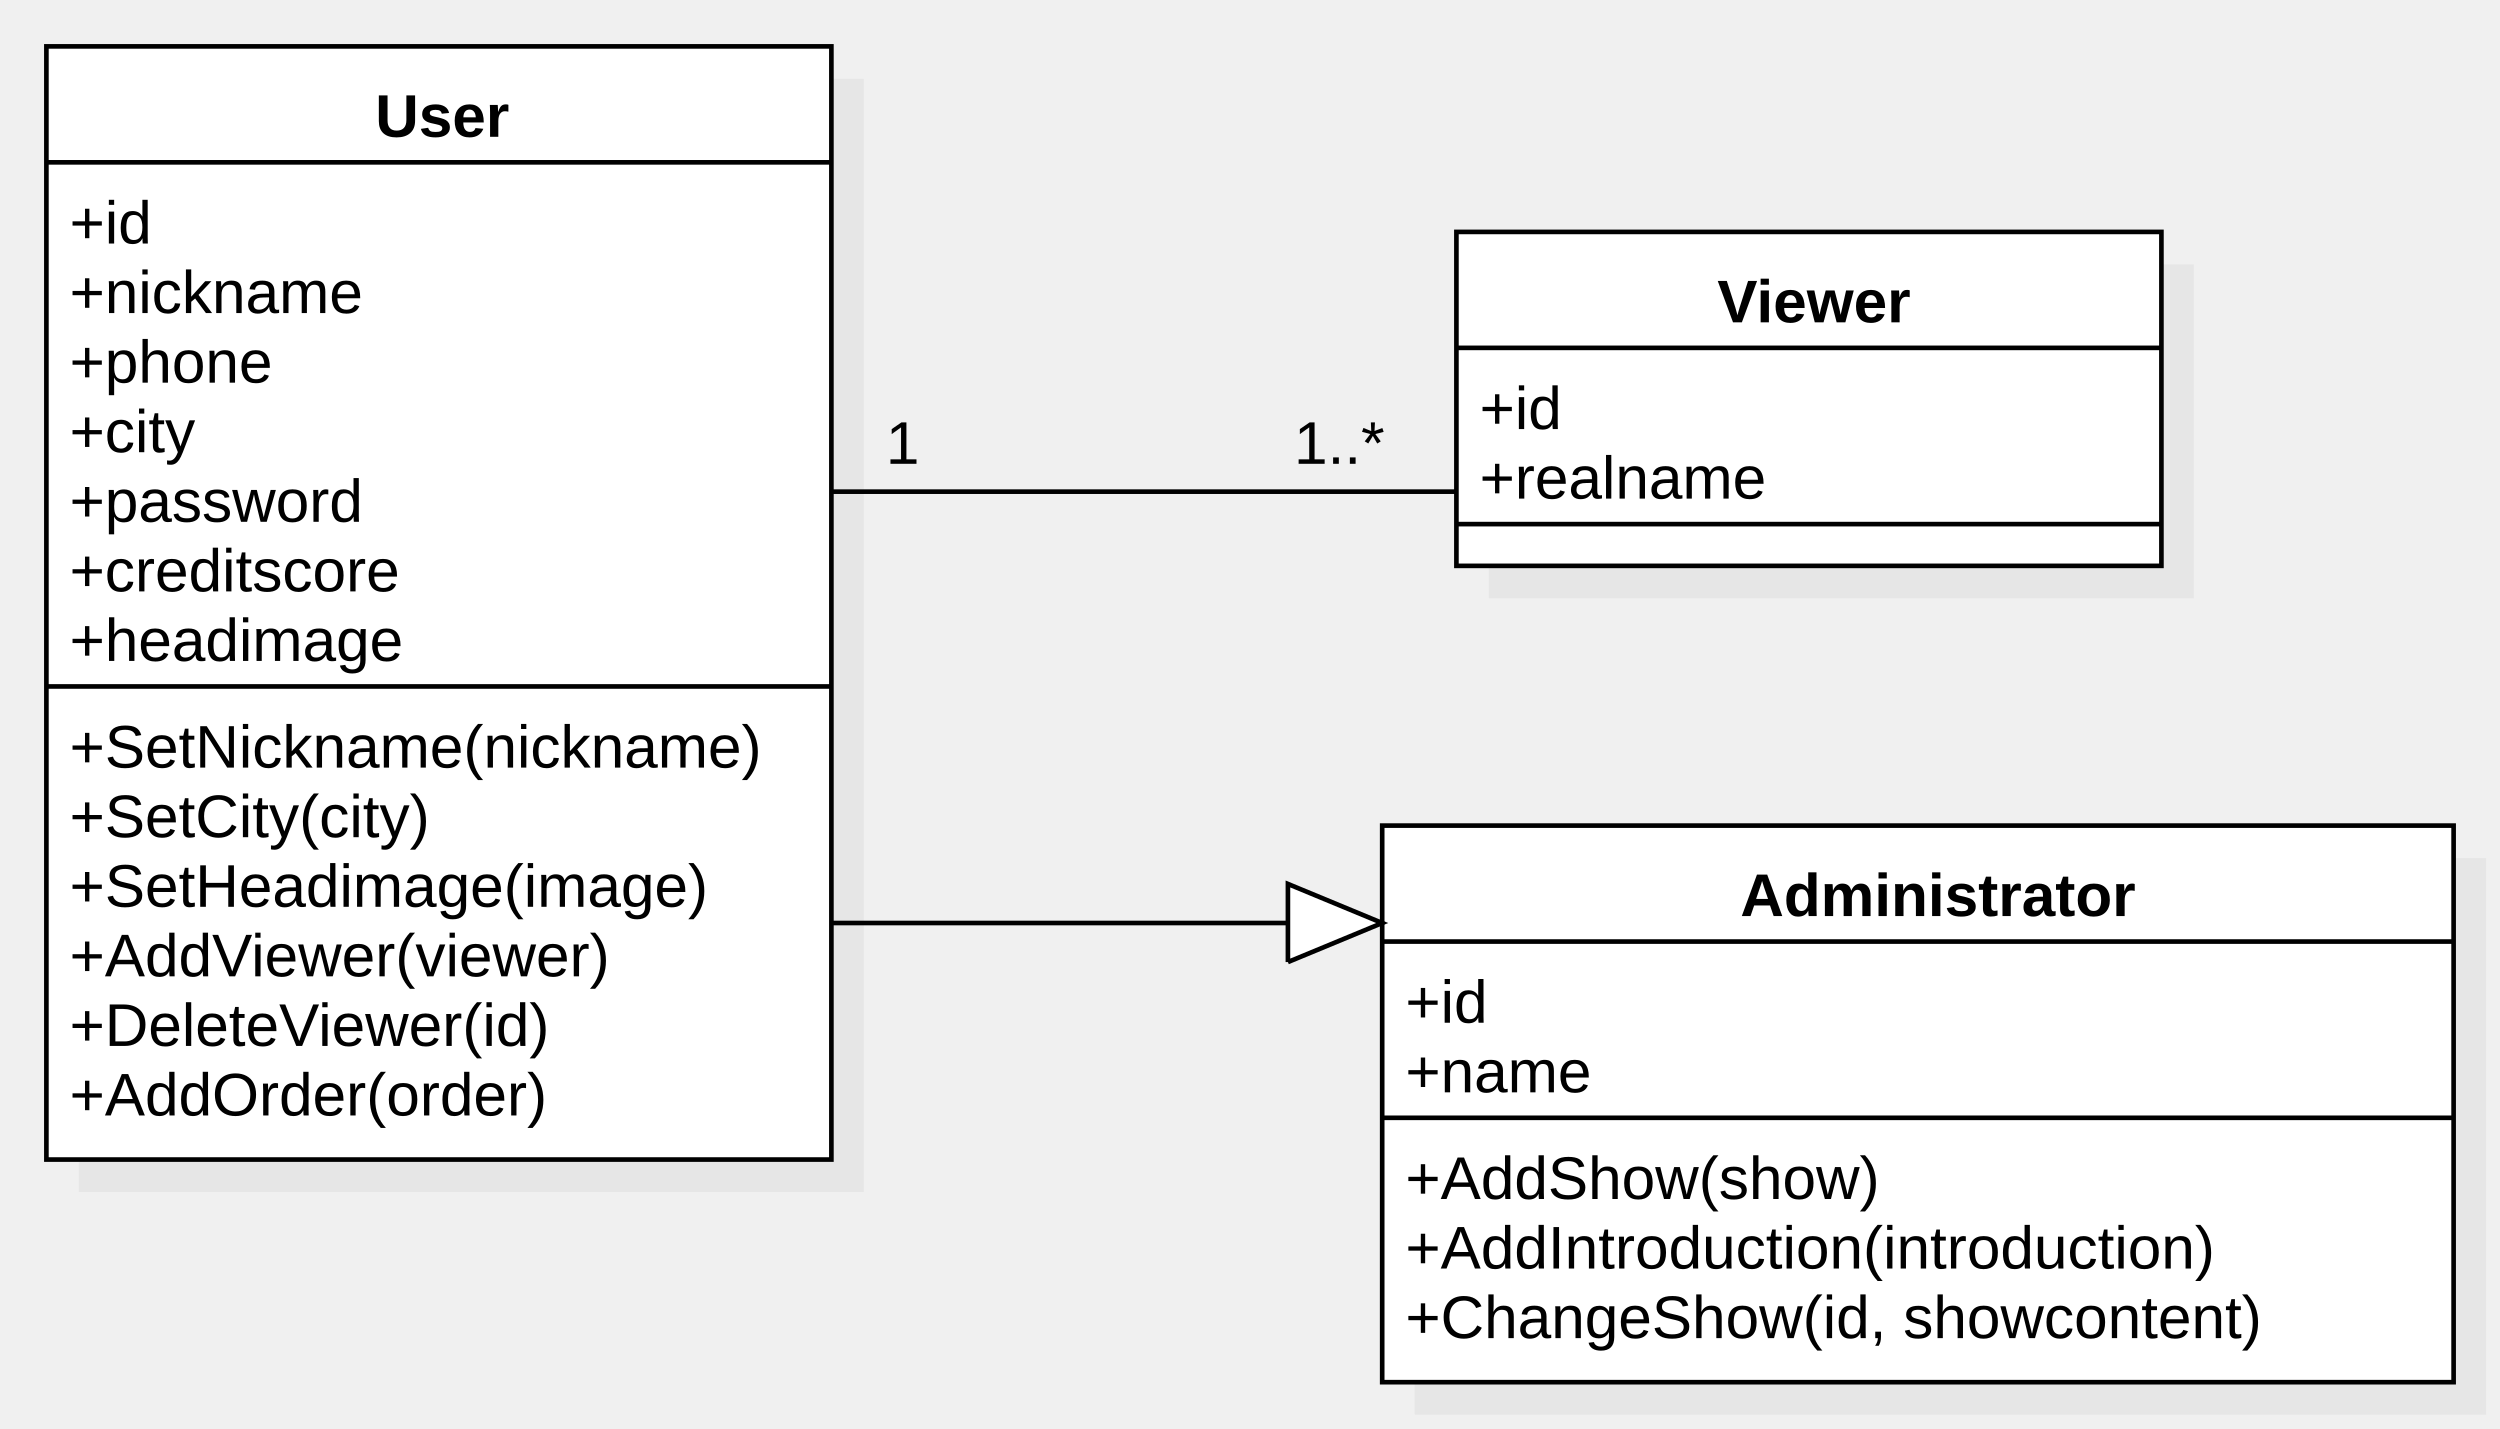
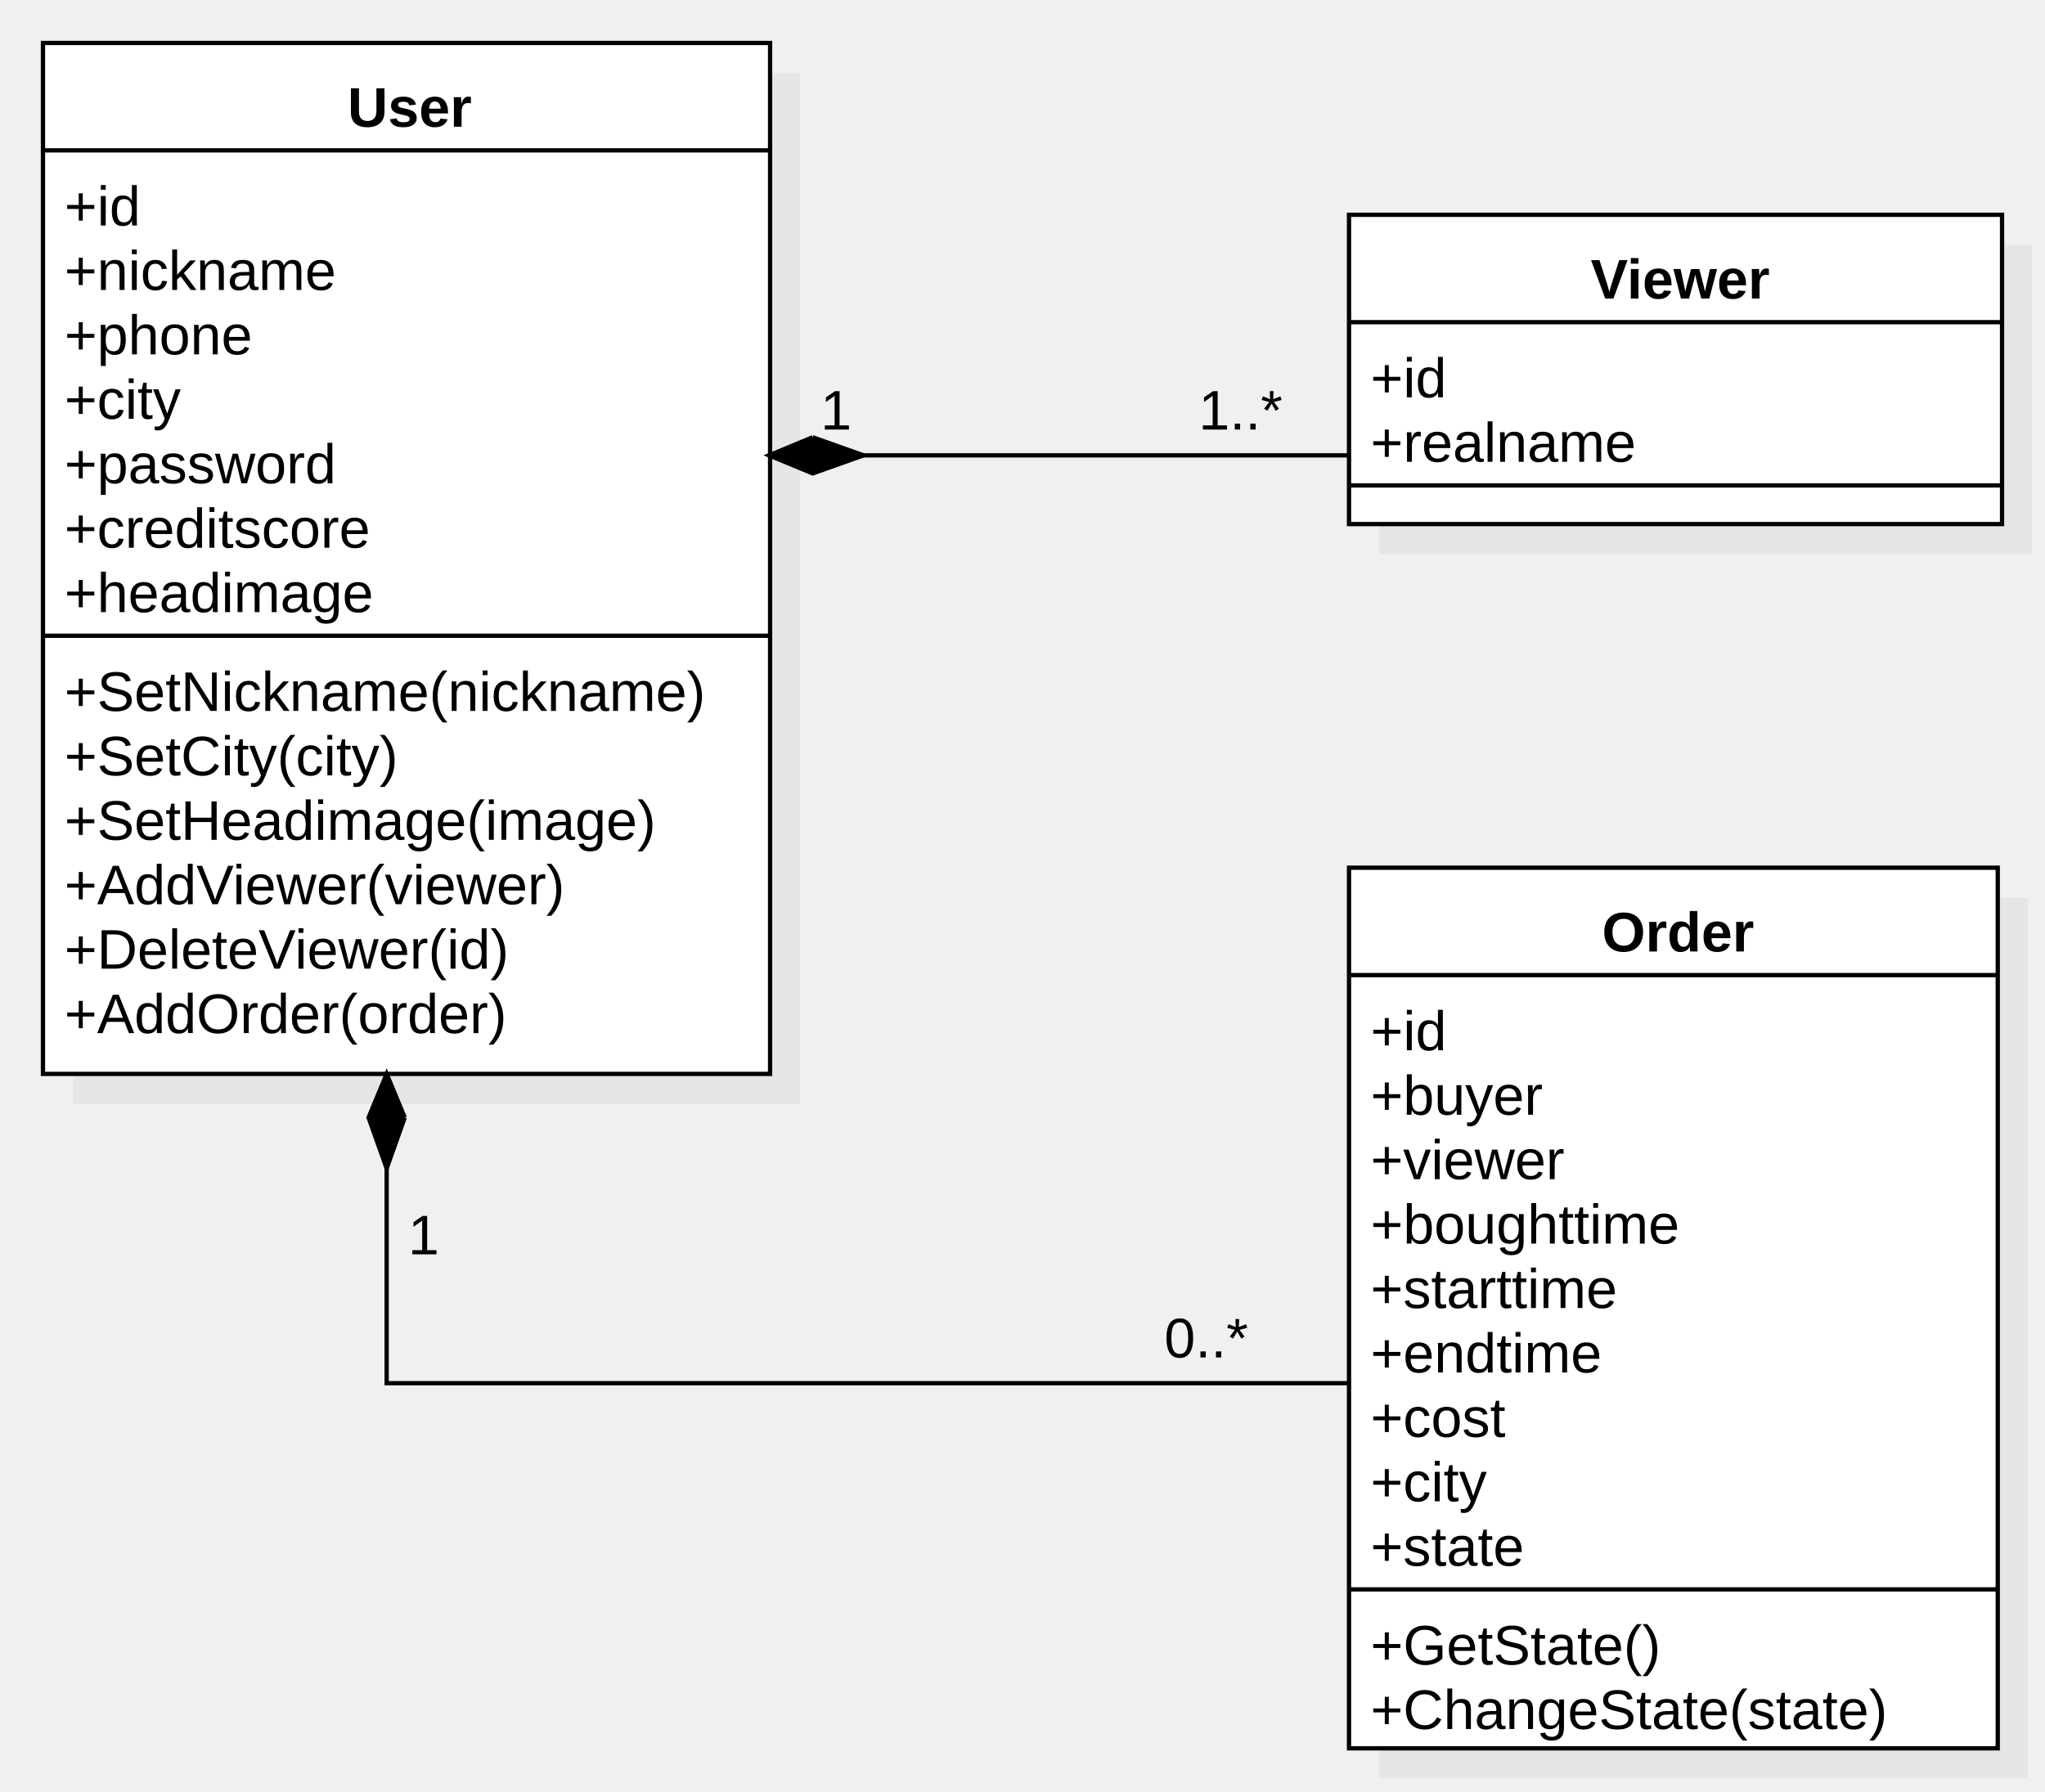
- <svg xmlns="http://www.w3.org/2000/svg" version="1.1" width="539" height="308">
+ <svg xmlns="http://www.w3.org/2000/svg" version="1.1" width="476" height="417">
  <defs />
  <g>
    <g transform="translate(-246,-854) scale(1,1)">
      <rect fill="#C0C0C0" stroke="none" x="263" y="871" width="169.247" height="240" opacity="0.2" />
    </g>
    <g transform="translate(-246,-854) scale(1,1)">
      <rect fill="#ffffff" stroke="none" x="256" y="864" width="169.247" height="240" />
    </g>
    <g transform="translate(-246,-854) scale(1,1)">
      <path fill="none" stroke="#000000" d="M 256 864 L 425.247 864 L 425.247 1104 L 256 1104 L 256 864 Z Z" stroke-miterlimit="10" />
    </g>
    <g transform="translate(-246,-854) scale(1,1)">
      <path fill="none" stroke="#000000" d="M 256 889 L 425.247 889" stroke-miterlimit="10" />
    </g>
    <g transform="translate(-246,-854) scale(1,1)">
      <path fill="none" stroke="#000000" d="M 256 1002 L 425.247 1002" stroke-miterlimit="10" />
    </g>
    <g transform="translate(-246,-854) scale(1,1)">
      <g>
        <path fill="none" stroke="none" />
        <text fill="#000000" stroke="none" font-family="Arial" font-size="13px" font-style="normal" font-weight="bold" text-decoration="none" x="326.9" y="883.5">User</text>
      </g>
    </g>
    <g transform="translate(-246,-854) scale(1,1)">
      <g>
        <path fill="none" stroke="none" />
        <text fill="#000000" stroke="none" font-family="Arial" font-size="13px" font-style="normal" font-weight="normal" text-decoration="none" x="261" y="906.5">+id</text>
      </g>
    </g>
    <g transform="translate(-246,-854) scale(1,1)">
      <g>
        <path fill="none" stroke="none" />
        <text fill="#000000" stroke="none" font-family="Arial" font-size="13px" font-style="normal" font-weight="normal" text-decoration="none" x="261" y="921.5">+nickname</text>
      </g>
    </g>
    <g transform="translate(-246,-854) scale(1,1)">
      <g>
        <path fill="none" stroke="none" />
        <text fill="#000000" stroke="none" font-family="Arial" font-size="13px" font-style="normal" font-weight="normal" text-decoration="none" x="261" y="936.5">+phone</text>
      </g>
    </g>
    <g transform="translate(-246,-854) scale(1,1)">
      <g>
        <path fill="none" stroke="none" />
        <text fill="#000000" stroke="none" font-family="Arial" font-size="13px" font-style="normal" font-weight="normal" text-decoration="none" x="261" y="951.5">+city</text>
      </g>
    </g>
    <g transform="translate(-246,-854) scale(1,1)">
      <g>
        <path fill="none" stroke="none" />
        <text fill="#000000" stroke="none" font-family="Arial" font-size="13px" font-style="normal" font-weight="normal" text-decoration="none" x="261" y="966.5">+password</text>
      </g>
    </g>
    <g transform="translate(-246,-854) scale(1,1)">
      <g>
        <path fill="none" stroke="none" />
        <text fill="#000000" stroke="none" font-family="Arial" font-size="13px" font-style="normal" font-weight="normal" text-decoration="none" x="261" y="981.5">+creditscore</text>
      </g>
    </g>
    <g transform="translate(-246,-854) scale(1,1)">
      <g>
        <path fill="none" stroke="none" />
        <text fill="#000000" stroke="none" font-family="Arial" font-size="13px" font-style="normal" font-weight="normal" text-decoration="none" x="261" y="996.5">+headimage</text>
      </g>
    </g>
    <g transform="translate(-246,-854) scale(1,1)">
      <g>
        <path fill="none" stroke="none" />
        <text fill="#000000" stroke="none" font-family="Arial" font-size="13px" font-style="normal" font-weight="normal" text-decoration="none" x="261" y="1019.5">+SetNickname(nickname)</text>
      </g>
    </g>
    <g transform="translate(-246,-854) scale(1,1)">
      <g>
        <path fill="none" stroke="none" />
        <text fill="#000000" stroke="none" font-family="Arial" font-size="13px" font-style="normal" font-weight="normal" text-decoration="none" x="261" y="1034.5">+SetCity(city)</text>
      </g>
    </g>
    <g transform="translate(-246,-854) scale(1,1)">
      <g>
        <path fill="none" stroke="none" />
        <text fill="#000000" stroke="none" font-family="Arial" font-size="13px" font-style="normal" font-weight="normal" text-decoration="none" x="261" y="1049.5">+SetHeadimage(image)</text>
      </g>
    </g>
    <g transform="translate(-246,-854) scale(1,1)">
      <g>
        <path fill="none" stroke="none" />
        <text fill="#000000" stroke="none" font-family="Arial" font-size="13px" font-style="normal" font-weight="normal" text-decoration="none" x="261" y="1064.5">+AddViewer(viewer)</text>
      </g>
    </g>
    <g transform="translate(-246,-854) scale(1,1)">
      <g>
        <path fill="none" stroke="none" />
        <text fill="#000000" stroke="none" font-family="Arial" font-size="13px" font-style="normal" font-weight="normal" text-decoration="none" x="261" y="1079.5">+DeleteViewer(id)</text>
      </g>
    </g>
    <g transform="translate(-246,-854) scale(1,1)">
      <g>
        <path fill="none" stroke="none" />
        <text fill="#000000" stroke="none" font-family="Arial" font-size="13px" font-style="normal" font-weight="normal" text-decoration="none" x="261" y="1094.5">+AddOrder(order)</text>
      </g>
    </g>
    <g transform="translate(-246,-854) scale(1,1)">
      <rect fill="#C0C0C0" stroke="none" x="567" y="911" width="152" height="72" opacity="0.2" />
    </g>
    <g transform="translate(-246,-854) scale(1,1)">
      <rect fill="#ffffff" stroke="none" x="560" y="904" width="152" height="72" />
    </g>
    <g transform="translate(-246,-854) scale(1,1)">
      <path fill="none" stroke="#000000" d="M 560 904 L 712 904 L 712 976 L 560 976 L 560 904 Z Z" stroke-miterlimit="10" />
    </g>
    <g transform="translate(-246,-854) scale(1,1)">
      <path fill="none" stroke="#000000" d="M 560 929 L 712 929" stroke-miterlimit="10" />
    </g>
    <g transform="translate(-246,-854) scale(1,1)">
      <path fill="none" stroke="#000000" d="M 560 967 L 712 967" stroke-miterlimit="10" />
    </g>
    <g transform="translate(-246,-854) scale(1,1)">
      <g>
        <path fill="none" stroke="none" />
        <text fill="#000000" stroke="none" font-family="Arial" font-size="13px" font-style="normal" font-weight="bold" text-decoration="none" x="616.249" y="923.5">Viewer</text>
      </g>
    </g>
    <g transform="translate(-246,-854) scale(1,1)">
      <g>
        <path fill="none" stroke="none" />
        <text fill="#000000" stroke="none" font-family="Arial" font-size="13px" font-style="normal" font-weight="normal" text-decoration="none" x="565" y="946.5">+id</text>
      </g>
    </g>
    <g transform="translate(-246,-854) scale(1,1)">
      <g>
        <path fill="none" stroke="none" />
        <text fill="#000000" stroke="none" font-family="Arial" font-size="13px" font-style="normal" font-weight="normal" text-decoration="none" x="565" y="961.5">+realname</text>
      </g>
    </g>
    <g transform="translate(-246,-854) scale(1,1)">
+       <rect fill="#C0C0C0" stroke="none" x="567" y="1063" width="151" height="205" opacity="0.2" />
+     </g>
+     <g transform="translate(-246,-854) scale(1,1)">
+       <rect fill="#ffffff" stroke="none" x="560" y="1056" width="151" height="205" />
+     </g>
+     <g transform="translate(-246,-854) scale(1,1)">
+       <path fill="none" stroke="#000000" d="M 560 1056 L 711 1056 L 711 1261 L 560 1261 L 560 1056 Z Z" stroke-miterlimit="10" />
+     </g>
+     <g transform="translate(-246,-854) scale(1,1)">
+       <path fill="none" stroke="#000000" d="M 560 1081 L 711 1081" stroke-miterlimit="10" />
+     </g>
+     <g transform="translate(-246,-854) scale(1,1)">
+       <path fill="none" stroke="#000000" d="M 560 1224 L 711 1224" stroke-miterlimit="10" />
+     </g>
+     <g transform="translate(-246,-854) scale(1,1)">
+       <g>
+         <path fill="none" stroke="none" />
+         <text fill="#000000" stroke="none" font-family="Arial" font-size="13px" font-style="normal" font-weight="bold" text-decoration="none" x="618.885" y="1075.5">Order</text>
+       </g>
+     </g>
+     <g transform="translate(-246,-854) scale(1,1)">
+       <g>
+         <path fill="none" stroke="none" />
+         <text fill="#000000" stroke="none" font-family="Arial" font-size="13px" font-style="normal" font-weight="normal" text-decoration="none" x="565" y="1098.5">+id</text>
+       </g>
+     </g>
+     <g transform="translate(-246,-854) scale(1,1)">
+       <g>
+         <path fill="none" stroke="none" />
+         <text fill="#000000" stroke="none" font-family="Arial" font-size="13px" font-style="normal" font-weight="normal" text-decoration="none" x="565" y="1113.5">+buyer</text>
+       </g>
+     </g>
+     <g transform="translate(-246,-854) scale(1,1)">
+       <g>
+         <path fill="none" stroke="none" />
+         <text fill="#000000" stroke="none" font-family="Arial" font-size="13px" font-style="normal" font-weight="normal" text-decoration="none" x="565" y="1128.5">+viewer</text>
+       </g>
+     </g>
+     <g transform="translate(-246,-854) scale(1,1)">
+       <g>
+         <path fill="none" stroke="none" />
+         <text fill="#000000" stroke="none" font-family="Arial" font-size="13px" font-style="normal" font-weight="normal" text-decoration="none" x="565" y="1143.5">+boughttime</text>
+       </g>
+     </g>
+     <g transform="translate(-246,-854) scale(1,1)">
+       <g>
+         <path fill="none" stroke="none" />
+         <text fill="#000000" stroke="none" font-family="Arial" font-size="13px" font-style="normal" font-weight="normal" text-decoration="none" x="565" y="1158.5">+starttime</text>
+       </g>
+     </g>
+     <g transform="translate(-246,-854) scale(1,1)">
+       <g>
+         <path fill="none" stroke="none" />
+         <text fill="#000000" stroke="none" font-family="Arial" font-size="13px" font-style="normal" font-weight="normal" text-decoration="none" x="565" y="1173.5">+endtime</text>
+       </g>
+     </g>
+     <g transform="translate(-246,-854) scale(1,1)">
+       <g>
+         <path fill="none" stroke="none" />
+         <text fill="#000000" stroke="none" font-family="Arial" font-size="13px" font-style="normal" font-weight="normal" text-decoration="none" x="565" y="1188.5">+cost</text>
+       </g>
+     </g>
+     <g transform="translate(-246,-854) scale(1,1)">
+       <g>
+         <path fill="none" stroke="none" />
+         <text fill="#000000" stroke="none" font-family="Arial" font-size="13px" font-style="normal" font-weight="normal" text-decoration="none" x="565" y="1203.5">+city</text>
+       </g>
+     </g>
+     <g transform="translate(-246,-854) scale(1,1)">
+       <g>
+         <path fill="none" stroke="none" />
+         <text fill="#000000" stroke="none" font-family="Arial" font-size="13px" font-style="normal" font-weight="normal" text-decoration="none" x="565" y="1218.5">+state</text>
+       </g>
+     </g>
+     <g transform="translate(-246,-854) scale(1,1)">
+       <g>
+         <path fill="none" stroke="none" />
+         <text fill="#000000" stroke="none" font-family="Arial" font-size="13px" font-style="normal" font-weight="normal" text-decoration="none" x="565" y="1241.5">+GetState()</text>
+       </g>
+     </g>
+     <g transform="translate(-246,-854) scale(1,1)">
+       <g>
+         <path fill="none" stroke="none" />
+         <text fill="#000000" stroke="none" font-family="Arial" font-size="13px" font-style="normal" font-weight="normal" text-decoration="none" x="565" y="1256.5">+ChangeState(state)</text>
+       </g>
+     </g>
+     <g transform="translate(-246,-854) scale(1,1)">
      <path fill="none" stroke="#000000" d="M 560 960 L 425 960" stroke-miterlimit="10" />
    </g>
    <g transform="translate(-246,-854) scale(1,1)">
+       <path fill="#000000" stroke="none" d="M 435.163 955.79 L 425 960 L 435.163 964.21 L 447 960" />
+     </g>
+     <g transform="translate(-246,-854) scale(1,1)">
+       <path fill="none" stroke="#000000" d="M 435.163 955.79 L 425 960 L 435.163 964.21 L 447 960 L 435.163 955.79" stroke-miterlimit="10" />
+     </g>
+     <g transform="translate(-246,-854) scale(1,1)">
+       <path fill="none" stroke="#000000" d="M 560 1176 L 336 1176 L 336 1104" stroke-miterlimit="10" />
+     </g>
+     <g transform="translate(-246,-854) scale(1,1)">
+       <path fill="#000000" stroke="none" d="M 340.21 1114.163 L 336 1104 L 331.79 1114.163 L 336 1126" />
+     </g>
+     <g transform="translate(-246,-854) scale(1,1)">
+       <path fill="none" stroke="#000000" d="M 340.21 1114.163 L 336 1104 L 331.79 1114.163 L 336 1126 L 340.21 1114.163" stroke-miterlimit="10" />
+     </g>
+     <g transform="translate(-246,-854) scale(1,1)">
      <g>
        <path fill="none" stroke="none" />
        <text fill="#000000" stroke="none" font-family="Arial" font-size="13px" font-style="normal" font-weight="normal" text-decoration="none" x="437" y="954">1</text>
      </g>
    </g>
    <g transform="translate(-246,-854) scale(1,1)">
      <g>
        <path fill="none" stroke="none" />
        <text fill="#000000" stroke="none" font-family="Arial" font-size="13px" font-style="normal" font-weight="normal" text-decoration="none" x="525" y="954">1..*</text>
      </g>
    </g>
    <g transform="translate(-246,-854) scale(1,1)">
-       <rect fill="#C0C0C0" stroke="none" x="551" y="1039" width="231" height="120" opacity="0.2" />
-     </g>
-     <g transform="translate(-246,-854) scale(1,1)">
-       <rect fill="#ffffff" stroke="none" x="544" y="1032" width="231" height="120" />
-     </g>
-     <g transform="translate(-246,-854) scale(1,1)">
-       <path fill="none" stroke="#000000" d="M 544 1032 L 775 1032 L 775 1152 L 544 1152 L 544 1032 Z Z" stroke-miterlimit="10" />
-     </g>
-     <g transform="translate(-246,-854) scale(1,1)">
-       <path fill="none" stroke="#000000" d="M 544 1057 L 775 1057" stroke-miterlimit="10" />
-     </g>
-     <g transform="translate(-246,-854) scale(1,1)">
-       <path fill="none" stroke="#000000" d="M 544 1095 L 775 1095" stroke-miterlimit="10" />
-     </g>
-     <g transform="translate(-246,-854) scale(1,1)">
-       <g>
-         <path fill="none" stroke="none" />
-         <text fill="#000000" stroke="none" font-family="Arial" font-size="13px" font-style="normal" font-weight="bold" text-decoration="none" x="621.211" y="1051.5">Administrator</text>
-       </g>
-     </g>
-     <g transform="translate(-246,-854) scale(1,1)">
-       <g>
-         <path fill="none" stroke="none" />
-         <text fill="#000000" stroke="none" font-family="Arial" font-size="13px" font-style="normal" font-weight="normal" text-decoration="none" x="549" y="1074.5">+id</text>
-       </g>
-     </g>
-     <g transform="translate(-246,-854) scale(1,1)">
-       <g>
-         <path fill="none" stroke="none" />
-         <text fill="#000000" stroke="none" font-family="Arial" font-size="13px" font-style="normal" font-weight="normal" text-decoration="none" x="549" y="1089.5">+name</text>
-       </g>
-     </g>
-     <g transform="translate(-246,-854) scale(1,1)">
-       <g>
-         <path fill="none" stroke="none" />
-         <text fill="#000000" stroke="none" font-family="Arial" font-size="13px" font-style="normal" font-weight="normal" text-decoration="none" x="549" y="1112.5">+AddShow(show)</text>
-       </g>
-     </g>
-     <g transform="translate(-246,-854) scale(1,1)">
-       <g>
-         <path fill="none" stroke="none" />
-         <text fill="#000000" stroke="none" font-family="Arial" font-size="13px" font-style="normal" font-weight="normal" text-decoration="none" x="549" y="1127.5">+AddIntroduction(introduction)</text>
-       </g>
-     </g>
-     <g transform="translate(-246,-854) scale(1,1)">
-       <g>
-         <path fill="none" stroke="none" />
-         <text fill="#000000" stroke="none" font-family="Arial" font-size="13px" font-style="normal" font-weight="normal" text-decoration="none" x="549" y="1142.5">+ChangeShow(id, showcontent)</text>
-       </g>
-     </g>
-     <g transform="translate(-246,-854) scale(1,1)">
-       <path fill="none" stroke="#000000" d="M 425 1053 L 544 1053" stroke-miterlimit="10" />
-     </g>
-     <g transform="translate(-246,-854) scale(1,1)">
-       <path fill="#FFFFFF" stroke="none" d="M 523.675 1061.419 L 544 1053 L 523.675 1044.581" />
-     </g>
-     <g transform="translate(-246,-854) scale(1,1)">
-       <path fill="none" stroke="#000000" d="M 523.675 1061.419 L 544 1053 L 523.675 1044.581 L 523.675 1061.419" stroke-miterlimit="10" />
+       <g>
+         <path fill="none" stroke="none" />
+         <text fill="#000000" stroke="none" font-family="Arial" font-size="13px" font-style="normal" font-weight="normal" text-decoration="none" x="341" y="1146">1</text>
+       </g>
+     </g>
+     <g transform="translate(-246,-854) scale(1,1)">
+       <g>
+         <path fill="none" stroke="none" />
+         <text fill="#000000" stroke="none" font-family="Arial" font-size="13px" font-style="normal" font-weight="normal" text-decoration="none" x="517" y="1170">0..*</text>
+       </g>
    </g>
  </g>
</svg>
